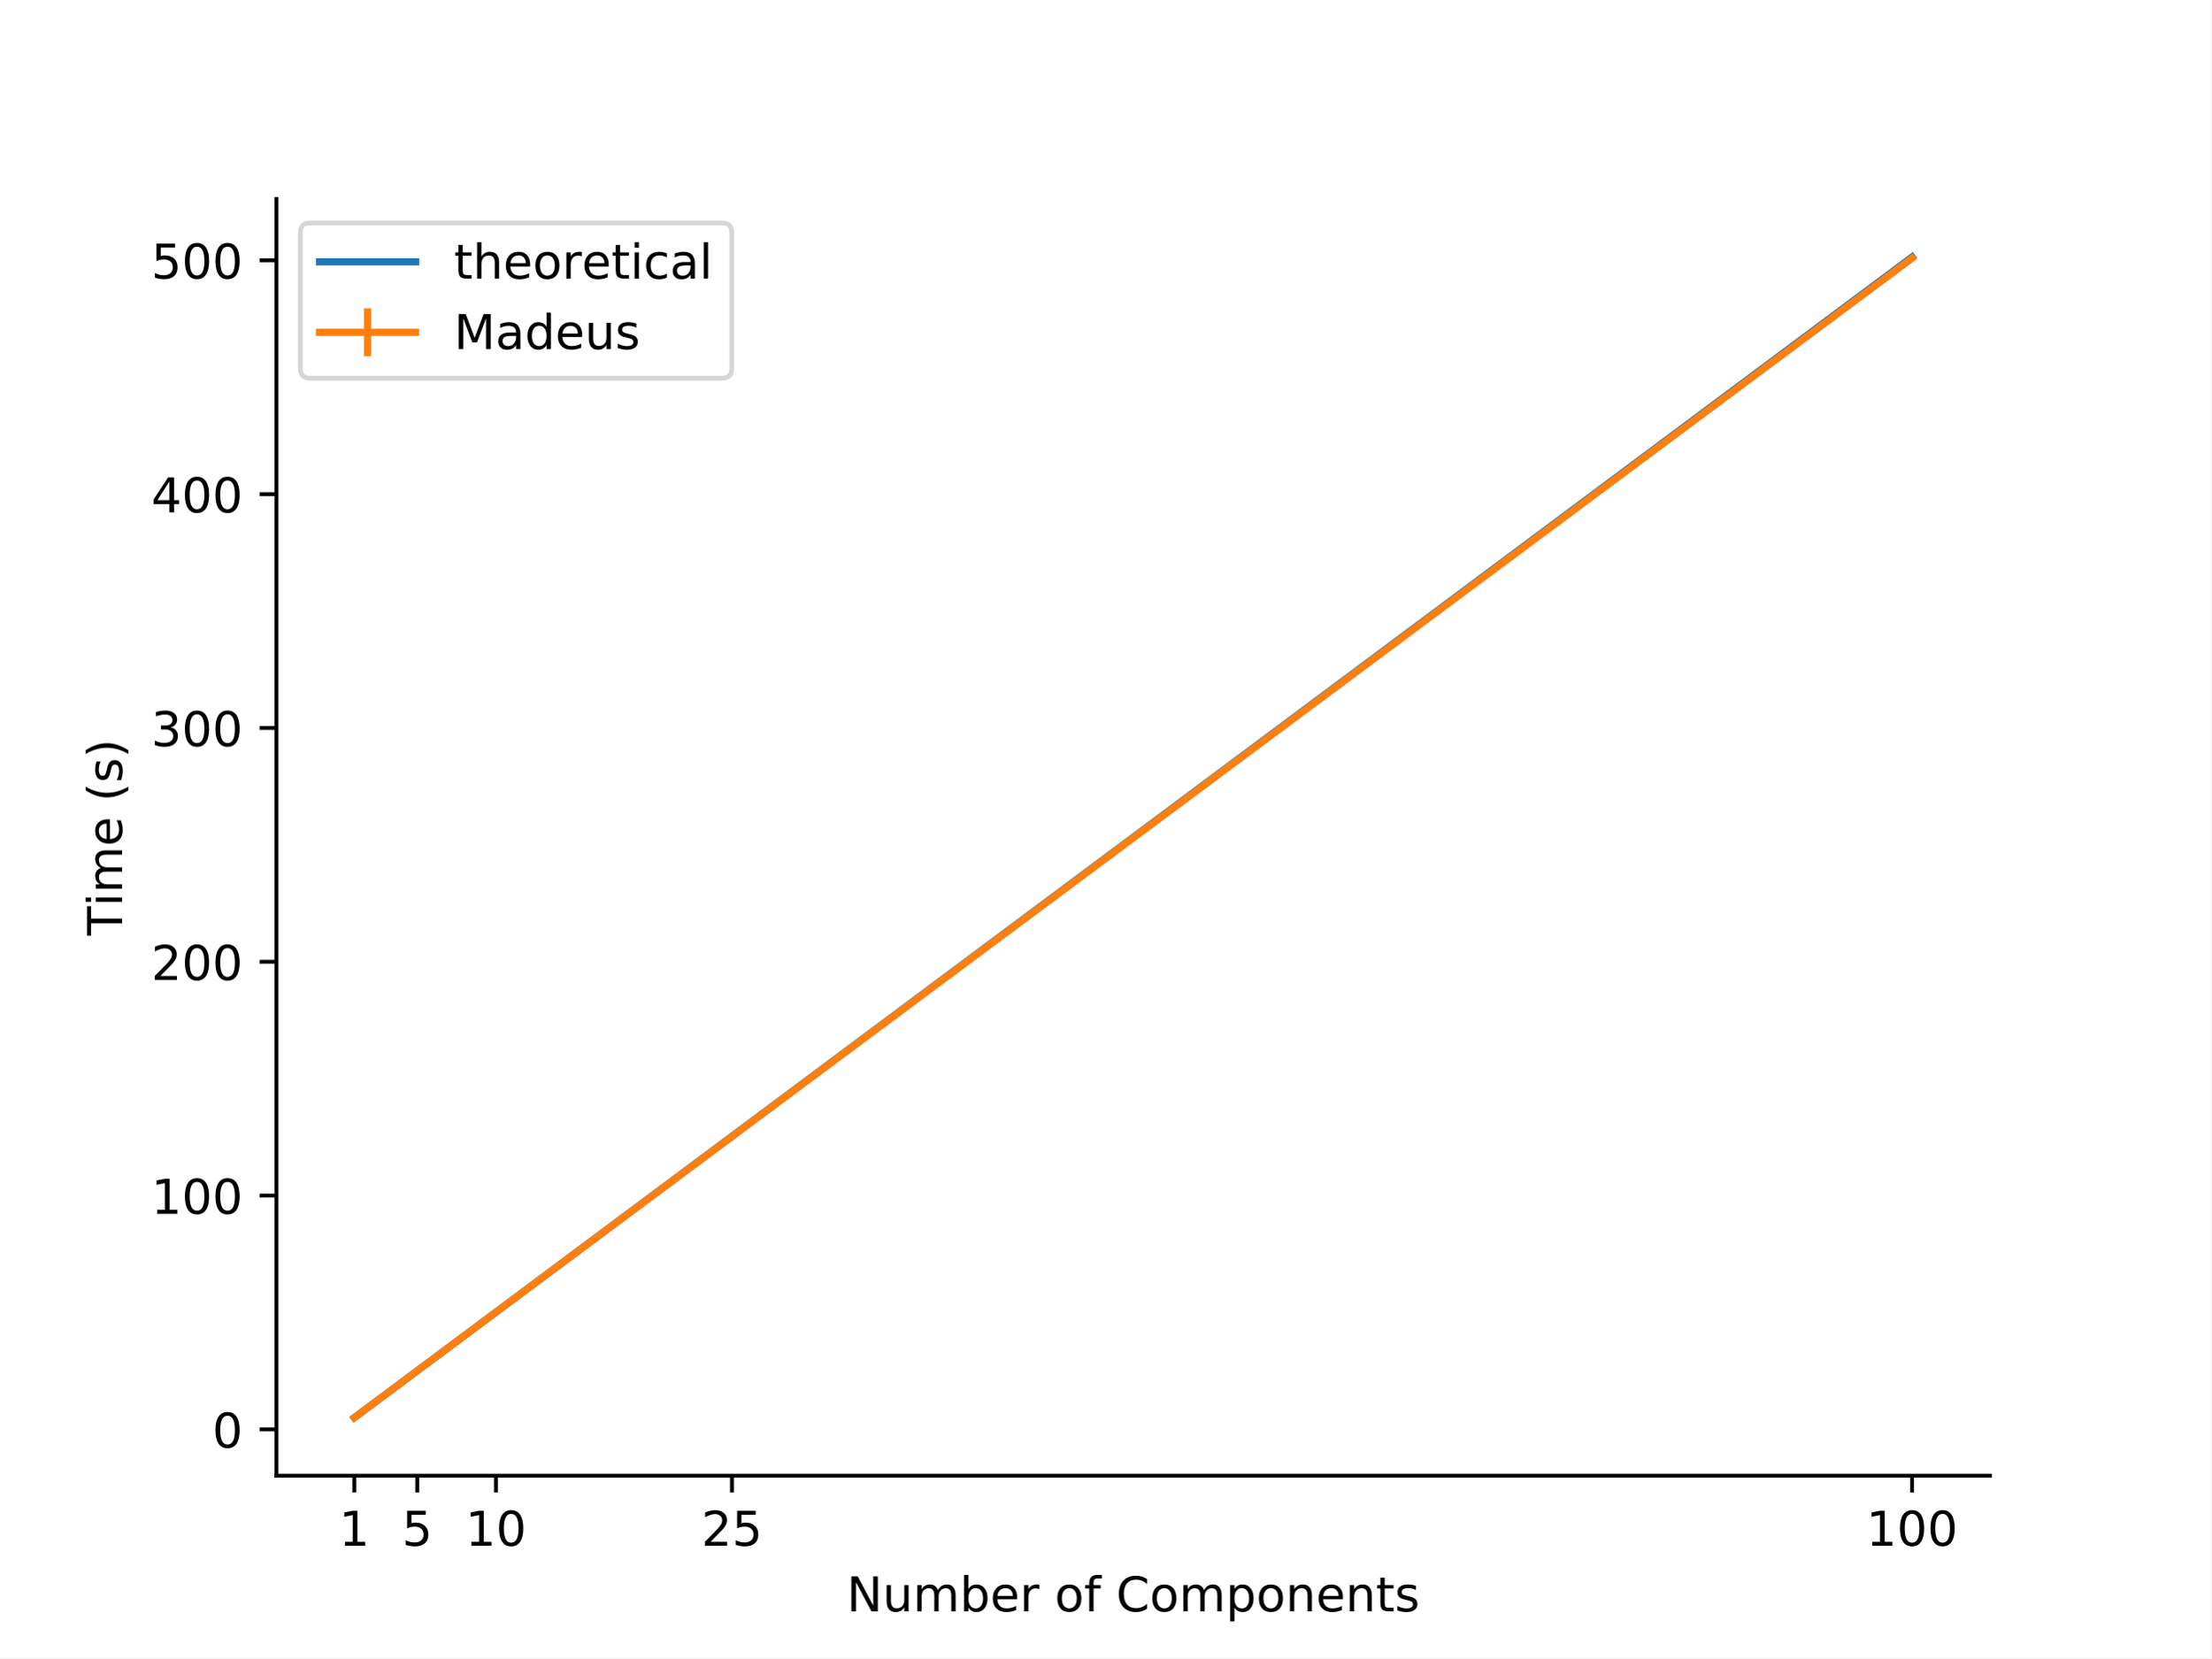
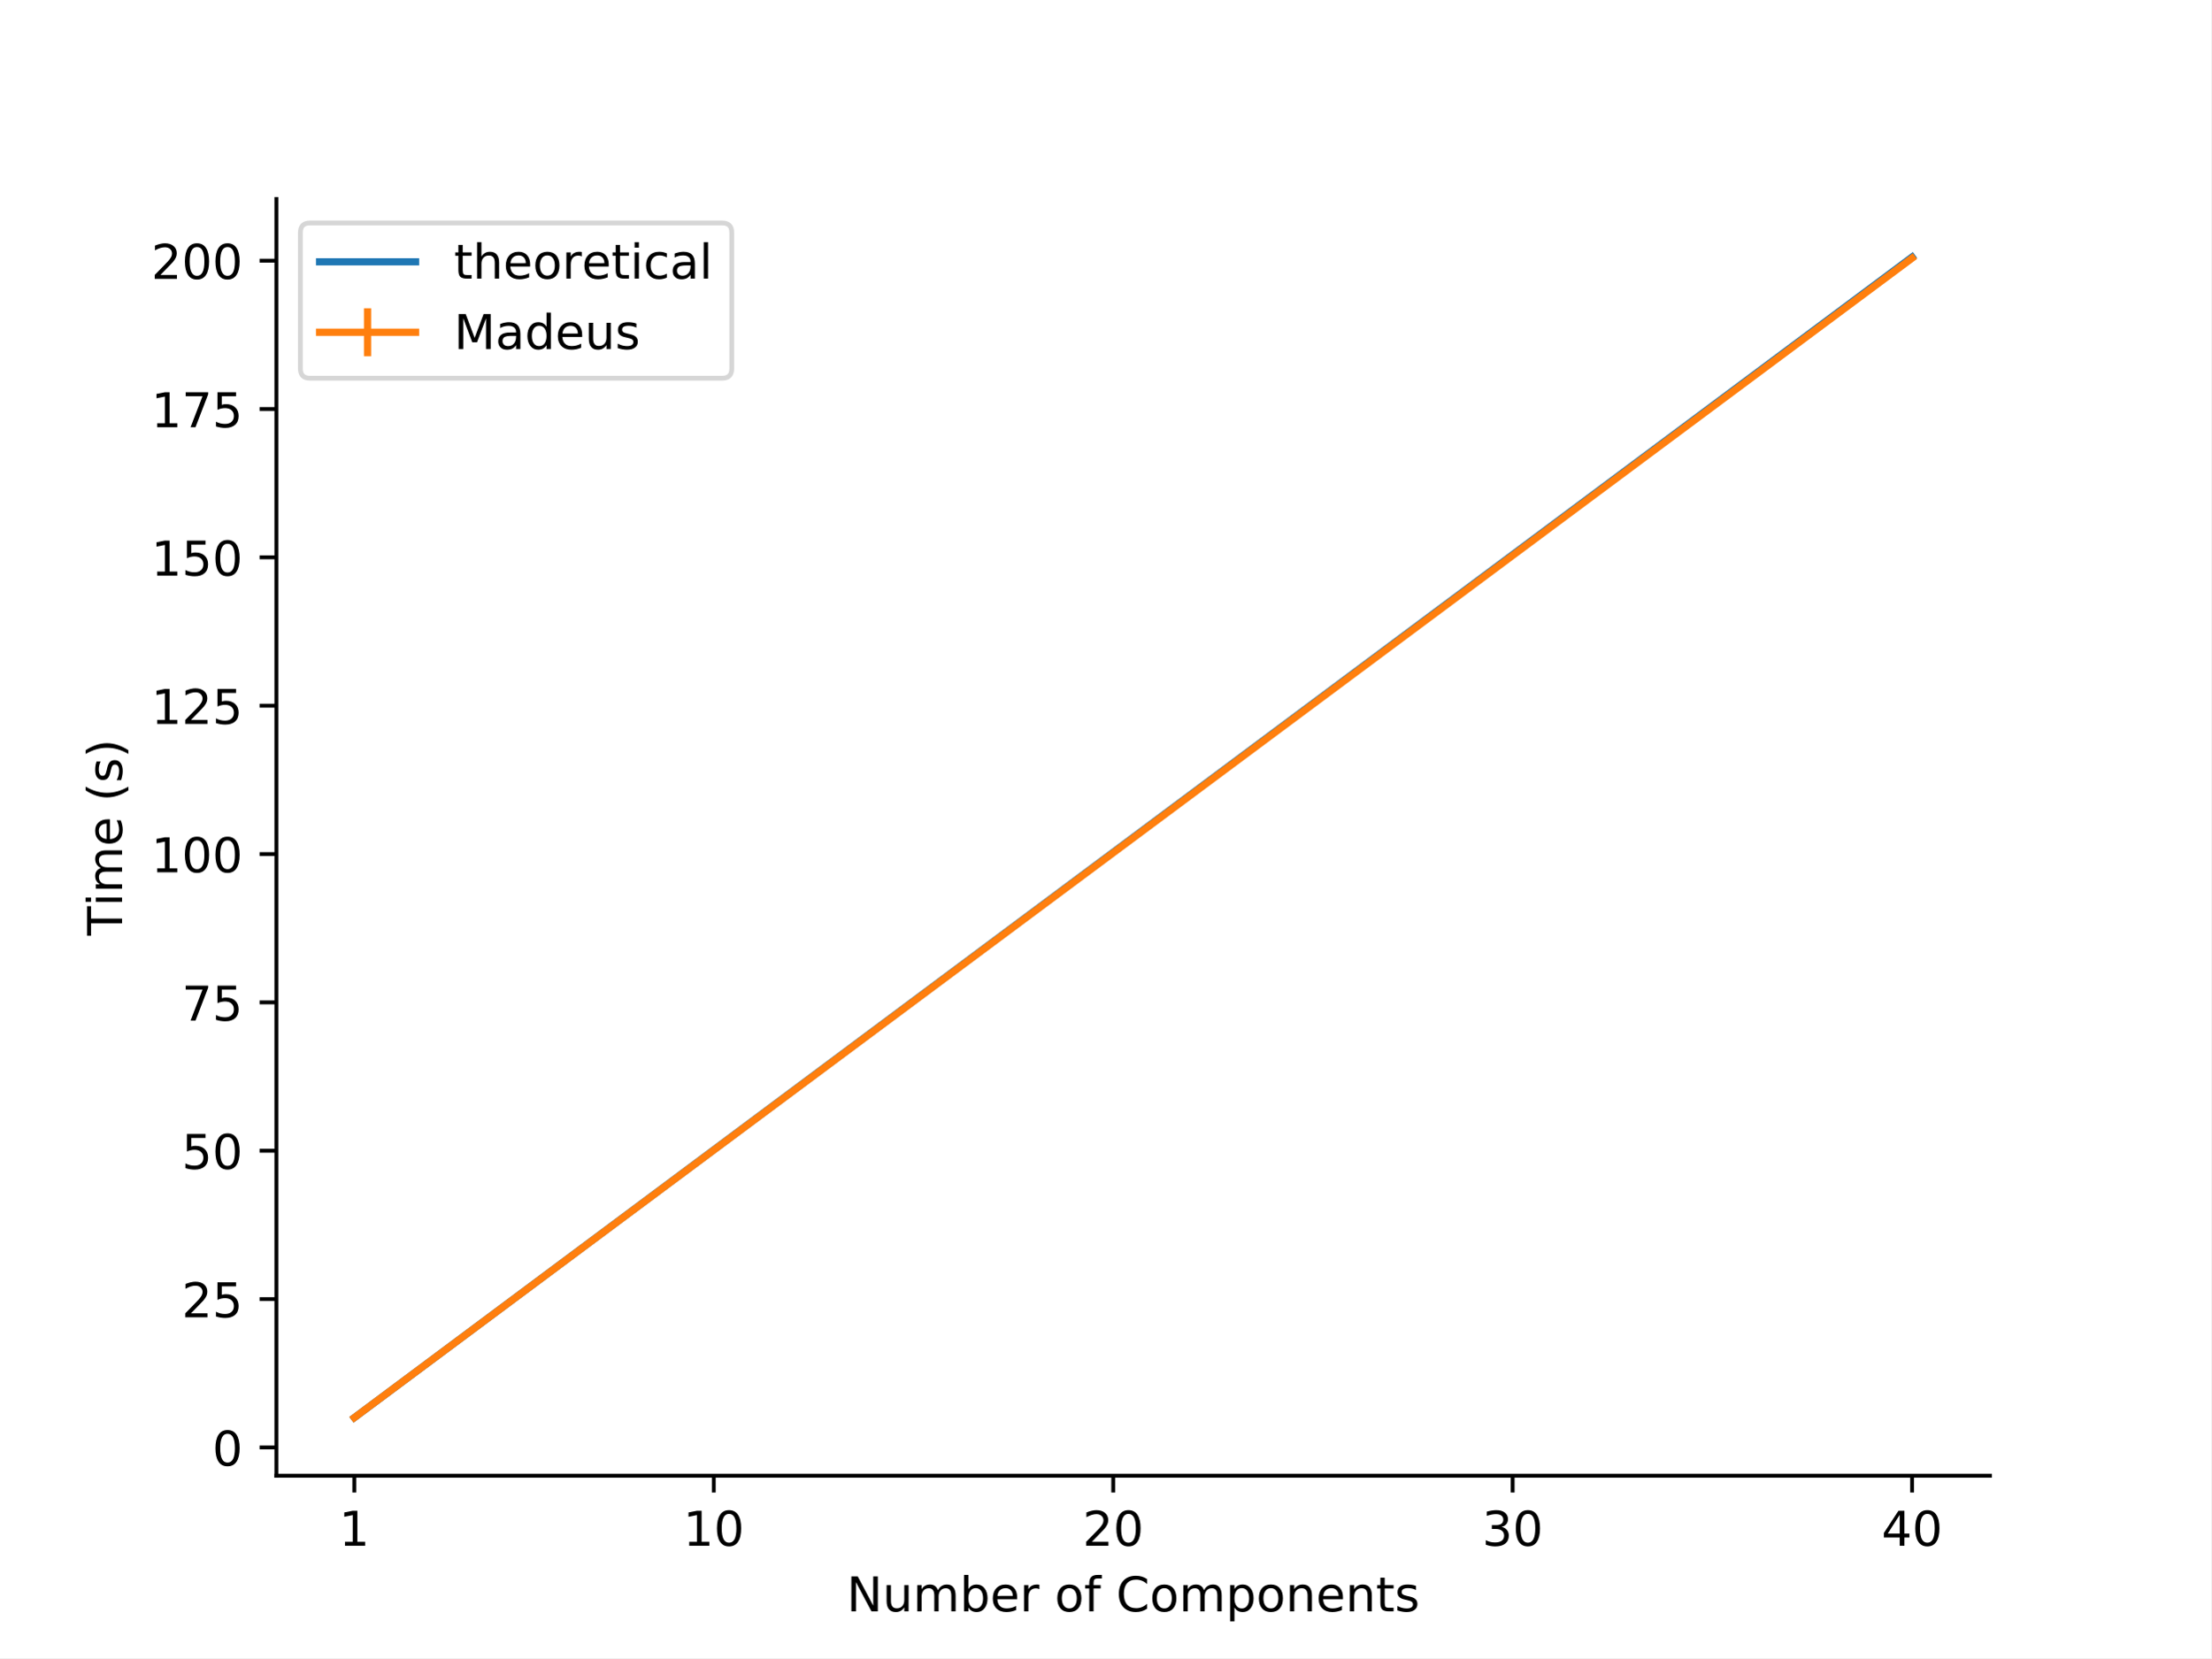
<svg xmlns="http://www.w3.org/2000/svg" xmlns:xlink="http://www.w3.org/1999/xlink" height="345.6pt" version="1.1" viewBox="0 0 460.8 345.6" width="460.8pt">
  <defs>
    <style type="text/css">
*{stroke-linecap:butt;stroke-linejoin:round;}
  </style>
  </defs>
  <g id="figure_1">
    <g id="patch_1">
      <path d="M 0 345.6  L 460.8 345.6  L 460.8 0  L 0 0  z " style="fill:#ffffff;" />
    </g>
    <g id="axes_1">
      <g id="patch_2">
        <path d="M 57.6 307.584  L 414.72 307.584  L 414.72 41.472  L 57.6 41.472  z " style="fill:#ffffff;" />
      </g>
      <g id="matplotlib.axis_1">
        <g id="xtick_1">
          <g id="line2d_1">
            <defs>
-               <path d="M 0 0  L 0 3.5  " id="m20b4cf8ace" style="stroke:#000000;stroke-width:0.8;" />
-             </defs>
-             <g>
-               <use style="stroke:#000000;stroke-width:0.8;" x="73.833" xlink:href="#m20b4cf8ace" y="307.584" />
+               <path d="M 0 0  L 0 3.5  " id="me720147a81" style="stroke:#000000;stroke-width:0.8;" />
+             </defs>
+             <g>
+               <use style="stroke:#000000;stroke-width:0.8;" x="73.833" xlink:href="#me720147a81" y="307.584" />
            </g>
          </g>
          <g id="text_1">
            <defs>
              <path d="M 12.406 8.297  L 28.516 8.297  L 28.516 63.922  L 10.984 60.406  L 10.984 69.391  L 28.422 72.906  L 38.281 72.906  L 38.281 8.297  L 54.391 8.297  L 54.391 0  L 12.406 0  z " id="DejaVuSans-49" />
            </defs>
            <g transform="translate(70.65148 322.1824)scale(0.1 -0.1)">
              <use xlink:href="#DejaVuSans-49" />
            </g>
          </g>
        </g>
        <g id="xtick_2">
          <g id="line2d_2">
            <g>
-               <use style="stroke:#000000;stroke-width:0.8;" x="86.95" xlink:href="#m20b4cf8ace" y="307.584" />
+               <use style="stroke:#000000;stroke-width:0.8;" x="148.753" xlink:href="#me720147a81" y="307.584" />
            </g>
          </g>
          <g id="text_2">
            <defs>
-               <path d="M 10.797 72.906  L 49.516 72.906  L 49.516 64.594  L 19.828 64.594  L 19.828 46.734  Q 21.969 47.469 24.109 47.828  Q 26.266 48.188 28.422 48.188  Q 40.625 48.188 47.75 41.5  Q 54.891 34.812 54.891 23.391  Q 54.891 11.625 47.562 5.094  Q 40.234 -1.422 26.906 -1.422  Q 22.312 -1.422 17.547 -0.641  Q 12.797 0.141 7.719 1.703  L 7.719 11.625  Q 12.109 9.234 16.797 8.062  Q 21.484 6.891 26.703 6.891  Q 35.156 6.891 40.078 11.328  Q 45.016 15.766 45.016 23.391  Q 45.016 31 40.078 35.438  Q 35.156 39.891 26.703 39.891  Q 22.75 39.891 18.812 39.016  Q 14.891 38.141 10.797 36.281  z " id="DejaVuSans-53" />
-             </defs>
-             <g transform="translate(83.76883 322.1824)scale(0.1 -0.1)">
-               <use xlink:href="#DejaVuSans-53" />
+               <path d="M 31.781 66.406  Q 24.172 66.406 20.328 58.906  Q 16.5 51.422 16.5 36.375  Q 16.5 21.391 20.328 13.891  Q 24.172 6.391 31.781 6.391  Q 39.453 6.391 43.281 13.891  Q 47.125 21.391 47.125 36.375  Q 47.125 51.422 43.281 58.906  Q 39.453 66.406 31.781 66.406  z M 31.781 74.219  Q 44.047 74.219 50.516 64.516  Q 56.984 54.828 56.984 36.375  Q 56.984 17.969 50.516 8.266  Q 44.047 -1.422 31.781 -1.422  Q 19.531 -1.422 13.062 8.266  Q 6.594 17.969 6.594 36.375  Q 6.594 54.828 13.062 64.516  Q 19.531 74.219 31.781 74.219  z " id="DejaVuSans-48" />
+             </defs>
+             <g transform="translate(142.3905 322.1824)scale(0.1 -0.1)">
+               <use xlink:href="#DejaVuSans-49" />
+               <use x="63.623" xlink:href="#DejaVuSans-48" />
            </g>
          </g>
        </g>
        <g id="xtick_3">
          <g id="line2d_3">
            <g>
-               <use style="stroke:#000000;stroke-width:0.8;" x="103.347" xlink:href="#m20b4cf8ace" y="307.584" />
+               <use style="stroke:#000000;stroke-width:0.8;" x="231.998" xlink:href="#me720147a81" y="307.584" />
            </g>
          </g>
          <g id="text_3">
            <defs>
-               <path d="M 31.781 66.406  Q 24.172 66.406 20.328 58.906  Q 16.5 51.422 16.5 36.375  Q 16.5 21.391 20.328 13.891  Q 24.172 6.391 31.781 6.391  Q 39.453 6.391 43.281 13.891  Q 47.125 21.391 47.125 36.375  Q 47.125 51.422 43.281 58.906  Q 39.453 66.406 31.781 66.406  z M 31.781 74.219  Q 44.047 74.219 50.516 64.516  Q 56.984 54.828 56.984 36.375  Q 56.984 17.969 50.516 8.266  Q 44.047 -1.422 31.781 -1.422  Q 19.531 -1.422 13.062 8.266  Q 6.594 17.969 6.594 36.375  Q 6.594 54.828 13.062 64.516  Q 19.531 74.219 31.781 74.219  z " id="DejaVuSans-48" />
-             </defs>
-             <g transform="translate(96.98428 322.1824)scale(0.1 -0.1)">
-               <use xlink:href="#DejaVuSans-49" />
+               <path d="M 19.188 8.297  L 53.609 8.297  L 53.609 0  L 7.328 0  L 7.328 8.297  Q 12.938 14.109 22.625 23.891  Q 32.328 33.688 34.812 36.531  Q 39.547 41.844 41.422 45.531  Q 43.312 49.219 43.312 52.781  Q 43.312 58.594 39.234 62.25  Q 35.156 65.922 28.609 65.922  Q 23.969 65.922 18.812 64.312  Q 13.672 62.703 7.812 59.422  L 7.812 69.391  Q 13.766 71.781 18.938 73  Q 24.125 74.219 28.422 74.219  Q 39.75 74.219 46.484 68.547  Q 53.219 62.891 53.219 53.422  Q 53.219 48.922 51.531 44.891  Q 49.859 40.875 45.406 35.406  Q 44.188 33.984 37.641 27.219  Q 31.109 20.453 19.188 8.297  z " id="DejaVuSans-50" />
+             </defs>
+             <g transform="translate(225.6353 322.1824)scale(0.1 -0.1)">
+               <use xlink:href="#DejaVuSans-50" />
              <use x="63.623" xlink:href="#DejaVuSans-48" />
            </g>
          </g>
        </g>
        <g id="xtick_4">
          <g id="line2d_4">
            <g>
-               <use style="stroke:#000000;stroke-width:0.8;" x="152.537" xlink:href="#m20b4cf8ace" y="307.584" />
+               <use style="stroke:#000000;stroke-width:0.8;" x="315.243" xlink:href="#me720147a81" y="307.584" />
            </g>
          </g>
          <g id="text_4">
            <defs>
-               <path d="M 19.188 8.297  L 53.609 8.297  L 53.609 0  L 7.328 0  L 7.328 8.297  Q 12.938 14.109 22.625 23.891  Q 32.328 33.688 34.812 36.531  Q 39.547 41.844 41.422 45.531  Q 43.312 49.219 43.312 52.781  Q 43.312 58.594 39.234 62.25  Q 35.156 65.922 28.609 65.922  Q 23.969 65.922 18.812 64.312  Q 13.672 62.703 7.812 59.422  L 7.812 69.391  Q 13.766 71.781 18.938 73  Q 24.125 74.219 28.422 74.219  Q 39.75 74.219 46.484 68.547  Q 53.219 62.891 53.219 53.422  Q 53.219 48.922 51.531 44.891  Q 49.859 40.875 45.406 35.406  Q 44.188 33.984 37.641 27.219  Q 31.109 20.453 19.188 8.297  z " id="DejaVuSans-50" />
-             </defs>
-             <g transform="translate(146.1744 322.1824)scale(0.1 -0.1)">
-               <use xlink:href="#DejaVuSans-50" />
-               <use x="63.623" xlink:href="#DejaVuSans-53" />
+               <path d="M 40.578 39.312  Q 47.656 37.797 51.625 33  Q 55.609 28.219 55.609 21.188  Q 55.609 10.406 48.188 4.484  Q 40.766 -1.422 27.094 -1.422  Q 22.516 -1.422 17.656 -0.516  Q 12.797 0.391 7.625 2.203  L 7.625 11.719  Q 11.719 9.328 16.594 8.109  Q 21.484 6.891 26.812 6.891  Q 36.078 6.891 40.938 10.547  Q 45.797 14.203 45.797 21.188  Q 45.797 27.641 41.281 31.266  Q 36.766 34.906 28.719 34.906  L 20.219 34.906  L 20.219 43.016  L 29.109 43.016  Q 36.375 43.016 40.234 45.922  Q 44.094 48.828 44.094 54.297  Q 44.094 59.906 40.109 62.906  Q 36.141 65.922 28.719 65.922  Q 24.656 65.922 20.016 65.031  Q 15.375 64.156 9.812 62.312  L 9.812 71.094  Q 15.438 72.656 20.344 73.438  Q 25.25 74.219 29.594 74.219  Q 40.828 74.219 47.359 69.109  Q 53.906 64.016 53.906 55.328  Q 53.906 49.266 50.438 45.094  Q 46.969 40.922 40.578 39.312  z " id="DejaVuSans-51" />
+             </defs>
+             <g transform="translate(308.88 322.1824)scale(0.1 -0.1)">
+               <use xlink:href="#DejaVuSans-51" />
+               <use x="63.623" xlink:href="#DejaVuSans-48" />
            </g>
          </g>
        </g>
        <g id="xtick_5">
          <g id="line2d_5">
            <g>
-               <use style="stroke:#000000;stroke-width:0.8;" x="398.487" xlink:href="#m20b4cf8ace" y="307.584" />
+               <use style="stroke:#000000;stroke-width:0.8;" x="398.487" xlink:href="#me720147a81" y="307.584" />
            </g>
          </g>
          <g id="text_5">
-             <g transform="translate(388.9435 322.1824)scale(0.1 -0.1)">
-               <use xlink:href="#DejaVuSans-49" />
-               <use x="63.623" xlink:href="#DejaVuSans-48" />
-               <use x="127.246" xlink:href="#DejaVuSans-48" />
+             <defs>
+               <path d="M 37.797 64.312  L 12.891 25.391  L 37.797 25.391  z M 35.203 72.906  L 47.609 72.906  L 47.609 25.391  L 58.016 25.391  L 58.016 17.188  L 47.609 17.188  L 47.609 0  L 37.797 0  L 37.797 17.188  L 4.891 17.188  L 4.891 26.703  z " id="DejaVuSans-52" />
+             </defs>
+             <g transform="translate(392.1248 322.1824)scale(0.1 -0.1)">
+               <use xlink:href="#DejaVuSans-52" />
+               <use x="63.623" xlink:href="#DejaVuSans-48" />
            </g>
          </g>
        </g>
        <g id="text_6">
          <defs>
            <path d="M 9.812 72.906  L 23.094 72.906  L 55.422 11.922  L 55.422 72.906  L 64.984 72.906  L 64.984 0  L 51.703 0  L 19.391 60.984  L 19.391 0  L 9.812 0  z " id="DejaVuSans-78" />
            <path d="M 8.5 21.578  L 8.5 54.688  L 17.484 54.688  L 17.484 21.922  Q 17.484 14.156 20.5 10.266  Q 23.531 6.391 29.594 6.391  Q 36.859 6.391 41.078 11.031  Q 45.312 15.672 45.312 23.688  L 45.312 54.688  L 54.297 54.688  L 54.297 0  L 45.312 0  L 45.312 8.406  Q 42.047 3.422 37.719 1  Q 33.406 -1.422 27.688 -1.422  Q 18.266 -1.422 13.375 4.438  Q 8.5 10.297 8.5 21.578  z M 31.109 56  z " id="DejaVuSans-117" />
            <path d="M 52 44.188  Q 55.375 50.25 60.062 53.125  Q 64.75 56 71.094 56  Q 79.641 56 84.281 50.016  Q 88.922 44.047 88.922 33.016  L 88.922 0  L 79.891 0  L 79.891 32.719  Q 79.891 40.578 77.094 44.375  Q 74.312 48.188 68.609 48.188  Q 61.625 48.188 57.562 43.547  Q 53.516 38.922 53.516 30.906  L 53.516 0  L 44.484 0  L 44.484 32.719  Q 44.484 40.625 41.703 44.406  Q 38.922 48.188 33.109 48.188  Q 26.219 48.188 22.156 43.531  Q 18.109 38.875 18.109 30.906  L 18.109 0  L 9.078 0  L 9.078 54.688  L 18.109 54.688  L 18.109 46.188  Q 21.188 51.219 25.484 53.609  Q 29.781 56 35.688 56  Q 41.656 56 45.828 52.969  Q 50 49.953 52 44.188  z " id="DejaVuSans-109" />
            <path d="M 48.688 27.297  Q 48.688 37.203 44.609 42.844  Q 40.531 48.484 33.406 48.484  Q 26.266 48.484 22.188 42.844  Q 18.109 37.203 18.109 27.297  Q 18.109 17.391 22.188 11.75  Q 26.266 6.109 33.406 6.109  Q 40.531 6.109 44.609 11.75  Q 48.688 17.391 48.688 27.297  z M 18.109 46.391  Q 20.953 51.266 25.266 53.625  Q 29.594 56 35.594 56  Q 45.562 56 51.781 48.094  Q 58.016 40.188 58.016 27.297  Q 58.016 14.406 51.781 6.484  Q 45.562 -1.422 35.594 -1.422  Q 29.594 -1.422 25.266 0.953  Q 20.953 3.328 18.109 8.203  L 18.109 0  L 9.078 0  L 9.078 75.984  L 18.109 75.984  z " id="DejaVuSans-98" />
            <path d="M 56.203 29.594  L 56.203 25.203  L 14.891 25.203  Q 15.484 15.922 20.484 11.062  Q 25.484 6.203 34.422 6.203  Q 39.594 6.203 44.453 7.469  Q 49.312 8.734 54.109 11.281  L 54.109 2.781  Q 49.266 0.734 44.188 -0.344  Q 39.109 -1.422 33.891 -1.422  Q 20.797 -1.422 13.156 6.188  Q 5.516 13.812 5.516 26.812  Q 5.516 40.234 12.766 48.109  Q 20.016 56 32.328 56  Q 43.359 56 49.781 48.891  Q 56.203 41.797 56.203 29.594  z M 47.219 32.234  Q 47.125 39.594 43.094 43.984  Q 39.062 48.391 32.422 48.391  Q 24.906 48.391 20.391 44.141  Q 15.875 39.891 15.188 32.172  z " id="DejaVuSans-101" />
            <path d="M 41.109 46.297  Q 39.594 47.172 37.812 47.578  Q 36.031 48 33.891 48  Q 26.266 48 22.188 43.047  Q 18.109 38.094 18.109 28.812  L 18.109 0  L 9.078 0  L 9.078 54.688  L 18.109 54.688  L 18.109 46.188  Q 20.953 51.172 25.484 53.578  Q 30.031 56 36.531 56  Q 37.453 56 38.578 55.875  Q 39.703 55.766 41.062 55.516  z " id="DejaVuSans-114" />
            <path id="DejaVuSans-32" />
            <path d="M 30.609 48.391  Q 23.391 48.391 19.188 42.75  Q 14.984 37.109 14.984 27.297  Q 14.984 17.484 19.156 11.844  Q 23.344 6.203 30.609 6.203  Q 37.797 6.203 41.984 11.859  Q 46.188 17.531 46.188 27.297  Q 46.188 37.016 41.984 42.703  Q 37.797 48.391 30.609 48.391  z M 30.609 56  Q 42.328 56 49.016 48.375  Q 55.719 40.766 55.719 27.297  Q 55.719 13.875 49.016 6.219  Q 42.328 -1.422 30.609 -1.422  Q 18.844 -1.422 12.172 6.219  Q 5.516 13.875 5.516 27.297  Q 5.516 40.766 12.172 48.375  Q 18.844 56 30.609 56  z " id="DejaVuSans-111" />
            <path d="M 37.109 75.984  L 37.109 68.5  L 28.516 68.5  Q 23.688 68.5 21.797 66.547  Q 19.922 64.594 19.922 59.516  L 19.922 54.688  L 34.719 54.688  L 34.719 47.703  L 19.922 47.703  L 19.922 0  L 10.891 0  L 10.891 47.703  L 2.297 47.703  L 2.297 54.688  L 10.891 54.688  L 10.891 58.5  Q 10.891 67.625 15.141 71.797  Q 19.391 75.984 28.609 75.984  z " id="DejaVuSans-102" />
            <path d="M 64.406 67.281  L 64.406 56.891  Q 59.422 61.531 53.781 63.812  Q 48.141 66.109 41.797 66.109  Q 29.297 66.109 22.656 58.469  Q 16.016 50.828 16.016 36.375  Q 16.016 21.969 22.656 14.328  Q 29.297 6.688 41.797 6.688  Q 48.141 6.688 53.781 8.984  Q 59.422 11.281 64.406 15.922  L 64.406 5.609  Q 59.234 2.094 53.438 0.328  Q 47.656 -1.422 41.219 -1.422  Q 24.656 -1.422 15.125 8.703  Q 5.609 18.844 5.609 36.375  Q 5.609 53.953 15.125 64.078  Q 24.656 74.219 41.219 74.219  Q 47.75 74.219 53.531 72.484  Q 59.328 70.75 64.406 67.281  z " id="DejaVuSans-67" />
            <path d="M 18.109 8.203  L 18.109 -20.797  L 9.078 -20.797  L 9.078 54.688  L 18.109 54.688  L 18.109 46.391  Q 20.953 51.266 25.266 53.625  Q 29.594 56 35.594 56  Q 45.562 56 51.781 48.094  Q 58.016 40.188 58.016 27.297  Q 58.016 14.406 51.781 6.484  Q 45.562 -1.422 35.594 -1.422  Q 29.594 -1.422 25.266 0.953  Q 20.953 3.328 18.109 8.203  z M 48.688 27.297  Q 48.688 37.203 44.609 42.844  Q 40.531 48.484 33.406 48.484  Q 26.266 48.484 22.188 42.844  Q 18.109 37.203 18.109 27.297  Q 18.109 17.391 22.188 11.75  Q 26.266 6.109 33.406 6.109  Q 40.531 6.109 44.609 11.75  Q 48.688 17.391 48.688 27.297  z " id="DejaVuSans-112" />
            <path d="M 54.891 33.016  L 54.891 0  L 45.906 0  L 45.906 32.719  Q 45.906 40.484 42.875 44.328  Q 39.844 48.188 33.797 48.188  Q 26.516 48.188 22.312 43.547  Q 18.109 38.922 18.109 30.906  L 18.109 0  L 9.078 0  L 9.078 54.688  L 18.109 54.688  L 18.109 46.188  Q 21.344 51.125 25.703 53.562  Q 30.078 56 35.797 56  Q 45.219 56 50.047 50.172  Q 54.891 44.344 54.891 33.016  z " id="DejaVuSans-110" />
            <path d="M 18.312 70.219  L 18.312 54.688  L 36.812 54.688  L 36.812 47.703  L 18.312 47.703  L 18.312 18.016  Q 18.312 11.328 20.141 9.422  Q 21.969 7.516 27.594 7.516  L 36.812 7.516  L 36.812 0  L 27.594 0  Q 17.188 0 13.234 3.875  Q 9.281 7.766 9.281 18.016  L 9.281 47.703  L 2.688 47.703  L 2.688 54.688  L 9.281 54.688  L 9.281 70.219  z " id="DejaVuSans-116" />
            <path d="M 44.281 53.078  L 44.281 44.578  Q 40.484 46.531 36.375 47.5  Q 32.281 48.484 27.875 48.484  Q 21.188 48.484 17.844 46.438  Q 14.5 44.391 14.5 40.281  Q 14.5 37.156 16.891 35.375  Q 19.281 33.594 26.516 31.984  L 29.594 31.297  Q 39.156 29.25 43.188 25.516  Q 47.219 21.781 47.219 15.094  Q 47.219 7.469 41.188 3.016  Q 35.156 -1.422 24.609 -1.422  Q 20.219 -1.422 15.453 -0.562  Q 10.688 0.297 5.422 2  L 5.422 11.281  Q 10.406 8.688 15.234 7.391  Q 20.062 6.109 24.812 6.109  Q 31.156 6.109 34.562 8.281  Q 37.984 10.453 37.984 14.406  Q 37.984 18.062 35.516 20.016  Q 33.062 21.969 24.703 23.781  L 21.578 24.516  Q 13.234 26.266 9.516 29.906  Q 5.812 33.547 5.812 39.891  Q 5.812 47.609 11.281 51.797  Q 16.75 56 26.812 56  Q 31.781 56 36.172 55.266  Q 40.578 54.547 44.281 53.078  z " id="DejaVuSans-115" />
          </defs>
          <g transform="translate(176.4428 335.8606)scale(0.1 -0.1)">
            <use xlink:href="#DejaVuSans-78" />
            <use x="74.805" xlink:href="#DejaVuSans-117" />
            <use x="138.184" xlink:href="#DejaVuSans-109" />
            <use x="235.596" xlink:href="#DejaVuSans-98" />
            <use x="299.072" xlink:href="#DejaVuSans-101" />
            <use x="360.596" xlink:href="#DejaVuSans-114" />
            <use x="401.709" xlink:href="#DejaVuSans-32" />
            <use x="433.496" xlink:href="#DejaVuSans-111" />
            <use x="494.678" xlink:href="#DejaVuSans-102" />
            <use x="529.883" xlink:href="#DejaVuSans-32" />
            <use x="561.67" xlink:href="#DejaVuSans-67" />
            <use x="631.494" xlink:href="#DejaVuSans-111" />
            <use x="692.676" xlink:href="#DejaVuSans-109" />
            <use x="790.088" xlink:href="#DejaVuSans-112" />
            <use x="853.564" xlink:href="#DejaVuSans-111" />
            <use x="914.746" xlink:href="#DejaVuSans-110" />
            <use x="978.125" xlink:href="#DejaVuSans-101" />
            <use x="1039.648" xlink:href="#DejaVuSans-110" />
            <use x="1103.027" xlink:href="#DejaVuSans-116" />
            <use x="1142.236" xlink:href="#DejaVuSans-115" />
          </g>
        </g>
      </g>
      <g id="matplotlib.axis_2">
        <g id="ytick_1">
          <g id="line2d_6">
            <defs>
-               <path d="M 0 0  L -3.5 0  " id="m6c3056c3e9" style="stroke:#000000;stroke-width:0.8;" />
-             </defs>
-             <g>
-               <use style="stroke:#000000;stroke-width:0.8;" x="57.6" xlink:href="#m6c3056c3e9" y="297.931" />
+               <path d="M 0 0  L -3.5 0  " id="m4f638cb244" style="stroke:#000000;stroke-width:0.8;" />
+             </defs>
+             <g>
+               <use style="stroke:#000000;stroke-width:0.8;" x="57.6" xlink:href="#m4f638cb244" y="301.69" />
            </g>
          </g>
          <g id="text_7">
-             <g transform="translate(44.2375 301.7302)scale(0.1 -0.1)">
+             <g transform="translate(44.2375 305.489)scale(0.1 -0.1)">
              <use xlink:href="#DejaVuSans-48" />
            </g>
          </g>
        </g>
        <g id="ytick_2">
          <g id="line2d_7">
            <g>
-               <use style="stroke:#000000;stroke-width:0.8;" x="57.6" xlink:href="#m6c3056c3e9" y="249.195" />
+               <use style="stroke:#000000;stroke-width:0.8;" x="57.6" xlink:href="#m4f638cb244" y="270.769" />
            </g>
          </g>
          <g id="text_8">
-             <g transform="translate(31.5125 252.9942)scale(0.1 -0.1)">
-               <use xlink:href="#DejaVuSans-49" />
-               <use x="63.623" xlink:href="#DejaVuSans-48" />
-               <use x="127.246" xlink:href="#DejaVuSans-48" />
+             <defs>
+               <path d="M 10.797 72.906  L 49.516 72.906  L 49.516 64.594  L 19.828 64.594  L 19.828 46.734  Q 21.969 47.469 24.109 47.828  Q 26.266 48.188 28.422 48.188  Q 40.625 48.188 47.75 41.5  Q 54.891 34.812 54.891 23.391  Q 54.891 11.625 47.562 5.094  Q 40.234 -1.422 26.906 -1.422  Q 22.312 -1.422 17.547 -0.641  Q 12.797 0.141 7.719 1.703  L 7.719 11.625  Q 12.109 9.234 16.797 8.062  Q 21.484 6.891 26.703 6.891  Q 35.156 6.891 40.078 11.328  Q 45.016 15.766 45.016 23.391  Q 45.016 31 40.078 35.438  Q 35.156 39.891 26.703 39.891  Q 22.75 39.891 18.812 39.016  Q 14.891 38.141 10.797 36.281  z " id="DejaVuSans-53" />
+             </defs>
+             <g transform="translate(37.875 274.5687)scale(0.1 -0.1)">
+               <use xlink:href="#DejaVuSans-50" />
+               <use x="63.623" xlink:href="#DejaVuSans-53" />
            </g>
          </g>
        </g>
        <g id="ytick_3">
          <g id="line2d_8">
            <g>
-               <use style="stroke:#000000;stroke-width:0.8;" x="57.6" xlink:href="#m6c3056c3e9" y="200.459" />
+               <use style="stroke:#000000;stroke-width:0.8;" x="57.6" xlink:href="#m4f638cb244" y="239.849" />
            </g>
          </g>
          <g id="text_9">
-             <g transform="translate(31.5125 204.2581)scale(0.1 -0.1)">
-               <use xlink:href="#DejaVuSans-50" />
-               <use x="63.623" xlink:href="#DejaVuSans-48" />
-               <use x="127.246" xlink:href="#DejaVuSans-48" />
+             <g transform="translate(37.875 243.6484)scale(0.1 -0.1)">
+               <use xlink:href="#DejaVuSans-53" />
+               <use x="63.623" xlink:href="#DejaVuSans-48" />
            </g>
          </g>
        </g>
        <g id="ytick_4">
          <g id="line2d_9">
            <g>
-               <use style="stroke:#000000;stroke-width:0.8;" x="57.6" xlink:href="#m6c3056c3e9" y="151.723" />
+               <use style="stroke:#000000;stroke-width:0.8;" x="57.6" xlink:href="#m4f638cb244" y="208.929" />
            </g>
          </g>
          <g id="text_10">
            <defs>
-               <path d="M 40.578 39.312  Q 47.656 37.797 51.625 33  Q 55.609 28.219 55.609 21.188  Q 55.609 10.406 48.188 4.484  Q 40.766 -1.422 27.094 -1.422  Q 22.516 -1.422 17.656 -0.516  Q 12.797 0.391 7.625 2.203  L 7.625 11.719  Q 11.719 9.328 16.594 8.109  Q 21.484 6.891 26.812 6.891  Q 36.078 6.891 40.938 10.547  Q 45.797 14.203 45.797 21.188  Q 45.797 27.641 41.281 31.266  Q 36.766 34.906 28.719 34.906  L 20.219 34.906  L 20.219 43.016  L 29.109 43.016  Q 36.375 43.016 40.234 45.922  Q 44.094 48.828 44.094 54.297  Q 44.094 59.906 40.109 62.906  Q 36.141 65.922 28.719 65.922  Q 24.656 65.922 20.016 65.031  Q 15.375 64.156 9.812 62.312  L 9.812 71.094  Q 15.438 72.656 20.344 73.438  Q 25.25 74.219 29.594 74.219  Q 40.828 74.219 47.359 69.109  Q 53.906 64.016 53.906 55.328  Q 53.906 49.266 50.438 45.094  Q 46.969 40.922 40.578 39.312  z " id="DejaVuSans-51" />
-             </defs>
-             <g transform="translate(31.5125 155.522)scale(0.1 -0.1)">
-               <use xlink:href="#DejaVuSans-51" />
-               <use x="63.623" xlink:href="#DejaVuSans-48" />
-               <use x="127.246" xlink:href="#DejaVuSans-48" />
+               <path d="M 8.203 72.906  L 55.078 72.906  L 55.078 68.703  L 28.609 0  L 18.312 0  L 43.219 64.594  L 8.203 64.594  z " id="DejaVuSans-55" />
+             </defs>
+             <g transform="translate(37.875 212.7281)scale(0.1 -0.1)">
+               <use xlink:href="#DejaVuSans-55" />
+               <use x="63.623" xlink:href="#DejaVuSans-53" />
            </g>
          </g>
        </g>
        <g id="ytick_5">
          <g id="line2d_10">
            <g>
-               <use style="stroke:#000000;stroke-width:0.8;" x="57.6" xlink:href="#m6c3056c3e9" y="102.987" />
+               <use style="stroke:#000000;stroke-width:0.8;" x="57.6" xlink:href="#m4f638cb244" y="178.009" />
            </g>
          </g>
          <g id="text_11">
-             <defs>
-               <path d="M 37.797 64.312  L 12.891 25.391  L 37.797 25.391  z M 35.203 72.906  L 47.609 72.906  L 47.609 25.391  L 58.016 25.391  L 58.016 17.188  L 47.609 17.188  L 47.609 0  L 37.797 0  L 37.797 17.188  L 4.891 17.188  L 4.891 26.703  z " id="DejaVuSans-52" />
-             </defs>
-             <g transform="translate(31.5125 106.7859)scale(0.1 -0.1)">
-               <use xlink:href="#DejaVuSans-52" />
+             <g transform="translate(31.5125 181.8078)scale(0.1 -0.1)">
+               <use xlink:href="#DejaVuSans-49" />
              <use x="63.623" xlink:href="#DejaVuSans-48" />
              <use x="127.246" xlink:href="#DejaVuSans-48" />
            </g>
          </g>
        </g>
        <g id="ytick_6">
          <g id="line2d_11">
            <g>
-               <use style="stroke:#000000;stroke-width:0.8;" x="57.6" xlink:href="#m6c3056c3e9" y="54.251" />
+               <use style="stroke:#000000;stroke-width:0.8;" x="57.6" xlink:href="#m4f638cb244" y="147.088" />
            </g>
          </g>
          <g id="text_12">
-             <g transform="translate(31.5125 58.04984)scale(0.1 -0.1)">
-               <use xlink:href="#DejaVuSans-53" />
-               <use x="63.623" xlink:href="#DejaVuSans-48" />
+             <g transform="translate(31.5125 150.8875)scale(0.1 -0.1)">
+               <use xlink:href="#DejaVuSans-49" />
+               <use x="63.623" xlink:href="#DejaVuSans-50" />
+               <use x="127.246" xlink:href="#DejaVuSans-53" />
+             </g>
+           </g>
+         </g>
+         <g id="ytick_7">
+           <g id="line2d_12">
+             <g>
+               <use style="stroke:#000000;stroke-width:0.8;" x="57.6" xlink:href="#m4f638cb244" y="116.168" />
+             </g>
+           </g>
+           <g id="text_13">
+             <g transform="translate(31.5125 119.9672)scale(0.1 -0.1)">
+               <use xlink:href="#DejaVuSans-49" />
+               <use x="63.623" xlink:href="#DejaVuSans-53" />
              <use x="127.246" xlink:href="#DejaVuSans-48" />
            </g>
          </g>
        </g>
-         <g id="text_13">
+         <g id="ytick_8">
+           <g id="line2d_13">
+             <g>
+               <use style="stroke:#000000;stroke-width:0.8;" x="57.6" xlink:href="#m4f638cb244" y="85.248" />
+             </g>
+           </g>
+           <g id="text_14">
+             <g transform="translate(31.5125 89.04685)scale(0.1 -0.1)">
+               <use xlink:href="#DejaVuSans-49" />
+               <use x="63.623" xlink:href="#DejaVuSans-55" />
+               <use x="127.246" xlink:href="#DejaVuSans-53" />
+             </g>
+           </g>
+         </g>
+         <g id="ytick_9">
+           <g id="line2d_14">
+             <g>
+               <use style="stroke:#000000;stroke-width:0.8;" x="57.6" xlink:href="#m4f638cb244" y="54.327" />
+             </g>
+           </g>
+           <g id="text_15">
+             <g transform="translate(31.5125 58.12655)scale(0.1 -0.1)">
+               <use xlink:href="#DejaVuSans-50" />
+               <use x="63.623" xlink:href="#DejaVuSans-48" />
+               <use x="127.246" xlink:href="#DejaVuSans-48" />
+             </g>
+           </g>
+         </g>
+         <g id="text_16">
          <defs>
            <path d="M -0.297 72.906  L 61.375 72.906  L 61.375 64.594  L 35.5 64.594  L 35.5 0  L 25.594 0  L 25.594 64.594  L -0.297 64.594  z " id="DejaVuSans-84" />
            <path d="M 9.422 54.688  L 18.406 54.688  L 18.406 0  L 9.422 0  z M 9.422 75.984  L 18.406 75.984  L 18.406 64.594  L 9.422 64.594  z " id="DejaVuSans-105" />
            <path d="M 31 75.875  Q 24.469 64.656 21.281 53.656  Q 18.109 42.672 18.109 31.391  Q 18.109 20.125 21.312 9.062  Q 24.516 -2 31 -13.188  L 23.188 -13.188  Q 15.875 -1.703 12.234 9.375  Q 8.594 20.453 8.594 31.391  Q 8.594 42.281 12.203 53.312  Q 15.828 64.359 23.188 75.875  z " id="DejaVuSans-40" />
            <path d="M 8.016 75.875  L 15.828 75.875  Q 23.141 64.359 26.781 53.312  Q 30.422 42.281 30.422 31.391  Q 30.422 20.453 26.781 9.375  Q 23.141 -1.703 15.828 -13.188  L 8.016 -13.188  Q 14.5 -2 17.703 9.062  Q 20.906 20.125 20.906 31.391  Q 20.906 42.672 17.703 53.656  Q 14.5 64.656 8.016 75.875  z " id="DejaVuSans-41" />
          </defs>
          <g transform="translate(25.43281 195.0108)rotate(-90)scale(0.1 -0.1)">
            <use xlink:href="#DejaVuSans-84" />
            <use x="61.037" xlink:href="#DejaVuSans-105" />
            <use x="88.82" xlink:href="#DejaVuSans-109" />
            <use x="186.232" xlink:href="#DejaVuSans-101" />
            <use x="247.756" xlink:href="#DejaVuSans-32" />
            <use x="279.543" xlink:href="#DejaVuSans-40" />
            <use x="318.557" xlink:href="#DejaVuSans-115" />
            <use x="370.656" xlink:href="#DejaVuSans-41" />
          </g>
        </g>
      </g>
      <g id="LineCollection_1">
-         <path clip-path="url(#p0cf084753d)" d="M 73.833 295.488  L 73.833 295.487  " style="fill:none;stroke:#ff7f0e;stroke-width:1.5;" />
-         <path clip-path="url(#p0cf084753d)" d="M 86.95 285.724  L 86.95 285.721  " style="fill:none;stroke:#ff7f0e;stroke-width:1.5;" />
-         <path clip-path="url(#p0cf084753d)" d="M 103.347 273.519  L 103.347 273.517  " style="fill:none;stroke:#ff7f0e;stroke-width:1.5;" />
-         <path clip-path="url(#p0cf084753d)" d="M 152.537 236.903  L 152.537 236.897  " style="fill:none;stroke:#ff7f0e;stroke-width:1.5;" />
-         <path clip-path="url(#p0cf084753d)" d="M 398.487 53.812  L 398.487 53.799  " style="fill:none;stroke:#ff7f0e;stroke-width:1.5;" />
-       </g>
-       <g id="line2d_12">
-         <path clip-path="url(#p0cf084753d)" d="M 73.833 295.487  L 86.95 285.713  L 103.347 273.495  L 152.537 236.84  L 398.487 53.568  " style="fill:none;stroke:#1f77b4;stroke-linecap:square;stroke-width:1.5;" />
-       </g>
-       <g id="line2d_13">
-         <path clip-path="url(#p0cf084753d)" d="M 73.833 295.487  L 86.95 285.723  L 103.347 273.518  L 152.537 236.9  L 398.487 53.805  " style="fill:none;stroke:#ff7f0e;stroke-linecap:square;stroke-width:1.5;" />
+         <path clip-path="url(#p44a5781572)" d="M 73.833 295.488  L 73.833 295.485  " style="fill:none;stroke:#ff7f0e;stroke-width:1.5;" />
+         <path clip-path="url(#p44a5781572)" d="M 148.753 239.715  L 148.753 239.715  " style="fill:none;stroke:#ff7f0e;stroke-width:1.5;" />
+         <path clip-path="url(#p44a5781572)" d="M 231.998 177.747  L 231.998 177.746  " style="fill:none;stroke:#ff7f0e;stroke-width:1.5;" />
+         <path clip-path="url(#p44a5781572)" d="M 315.243 115.778  L 315.243 115.777  " style="fill:none;stroke:#ff7f0e;stroke-width:1.5;" />
+         <path clip-path="url(#p44a5781572)" d="M 398.487 53.811  L 398.487 53.806  " style="fill:none;stroke:#ff7f0e;stroke-width:1.5;" />
+       </g>
+       <g id="line2d_15">
+         <path clip-path="url(#p44a5781572)" d="M 73.833 295.487  L 148.753 239.659  L 231.998 177.629  L 315.243 115.598  L 398.487 53.568  " style="fill:none;stroke:#1f77b4;stroke-linecap:square;stroke-width:1.5;" />
+       </g>
+       <g id="line2d_16">
+         <path clip-path="url(#p44a5781572)" d="M 73.833 295.487  L 148.753 239.715  L 231.998 177.746  L 315.243 115.777  L 398.487 53.808  " style="fill:none;stroke:#ff7f0e;stroke-linecap:square;stroke-width:1.5;" />
      </g>
      <g id="patch_3">
        <path d="M 57.6 307.584  L 57.6 41.472  " style="fill:none;stroke:#000000;stroke-linecap:square;stroke-linejoin:miter;stroke-width:0.8;" />
      </g>
      <g id="patch_4">
        <path d="M 57.6 307.584  L 414.72 307.584  " style="fill:none;stroke:#000000;stroke-linecap:square;stroke-linejoin:miter;stroke-width:0.8;" />
      </g>
      <g id="legend_1">
        <g id="patch_5">
          <path d="M 64.6 78.828  L 150.494 78.828  Q 152.494 78.828 152.494 76.828  L 152.494 48.472  Q 152.494 46.472 150.494 46.472  L 64.6 46.472  Q 62.6 46.472 62.6 48.472  L 62.6 76.828  Q 62.6 78.828 64.6 78.828  z " style="fill:#ffffff;opacity:0.8;stroke:#cccccc;stroke-linejoin:miter;" />
        </g>
-         <g id="line2d_14">
+         <g id="line2d_17">
          <path d="M 66.6 54.57  L 86.6 54.57  " style="fill:none;stroke:#1f77b4;stroke-linecap:square;stroke-width:1.5;" />
        </g>
-         <g id="line2d_15" />
-         <g id="text_14">
+         <g id="line2d_18" />
+         <g id="text_17">
          <defs>
            <path d="M 54.891 33.016  L 54.891 0  L 45.906 0  L 45.906 32.719  Q 45.906 40.484 42.875 44.328  Q 39.844 48.188 33.797 48.188  Q 26.516 48.188 22.312 43.547  Q 18.109 38.922 18.109 30.906  L 18.109 0  L 9.078 0  L 9.078 75.984  L 18.109 75.984  L 18.109 46.188  Q 21.344 51.125 25.703 53.562  Q 30.078 56 35.797 56  Q 45.219 56 50.047 50.172  Q 54.891 44.344 54.891 33.016  z " id="DejaVuSans-104" />
            <path d="M 48.781 52.594  L 48.781 44.188  Q 44.969 46.297 41.141 47.344  Q 37.312 48.391 33.406 48.391  Q 24.656 48.391 19.812 42.844  Q 14.984 37.312 14.984 27.297  Q 14.984 17.281 19.812 11.734  Q 24.656 6.203 33.406 6.203  Q 37.312 6.203 41.141 7.25  Q 44.969 8.297 48.781 10.406  L 48.781 2.094  Q 45.016 0.344 40.984 -0.531  Q 36.969 -1.422 32.422 -1.422  Q 20.062 -1.422 12.781 6.344  Q 5.516 14.109 5.516 27.297  Q 5.516 40.672 12.859 48.328  Q 20.219 56 33.016 56  Q 37.156 56 41.109 55.141  Q 45.062 54.297 48.781 52.594  z " id="DejaVuSans-99" />
            <path d="M 34.281 27.484  Q 23.391 27.484 19.188 25  Q 14.984 22.516 14.984 16.5  Q 14.984 11.719 18.141 8.906  Q 21.297 6.109 26.703 6.109  Q 34.188 6.109 38.703 11.406  Q 43.219 16.703 43.219 25.484  L 43.219 27.484  z M 52.203 31.203  L 52.203 0  L 43.219 0  L 43.219 8.297  Q 40.141 3.328 35.547 0.953  Q 30.953 -1.422 24.312 -1.422  Q 15.922 -1.422 10.953 3.297  Q 6 8.016 6 15.922  Q 6 25.141 12.172 29.828  Q 18.359 34.516 30.609 34.516  L 43.219 34.516  L 43.219 35.406  Q 43.219 41.609 39.141 45  Q 35.062 48.391 27.688 48.391  Q 23 48.391 18.547 47.266  Q 14.109 46.141 10.016 43.891  L 10.016 52.203  Q 14.938 54.109 19.578 55.047  Q 24.219 56 28.609 56  Q 40.484 56 46.344 49.844  Q 52.203 43.703 52.203 31.203  z " id="DejaVuSans-97" />
            <path d="M 9.422 75.984  L 18.406 75.984  L 18.406 0  L 9.422 0  z " id="DejaVuSans-108" />
          </defs>
          <g transform="translate(94.6 58.07044)scale(0.1 -0.1)">
            <use xlink:href="#DejaVuSans-116" />
            <use x="39.209" xlink:href="#DejaVuSans-104" />
            <use x="102.588" xlink:href="#DejaVuSans-101" />
            <use x="164.111" xlink:href="#DejaVuSans-111" />
            <use x="225.293" xlink:href="#DejaVuSans-114" />
            <use x="266.375" xlink:href="#DejaVuSans-101" />
            <use x="327.898" xlink:href="#DejaVuSans-116" />
            <use x="367.107" xlink:href="#DejaVuSans-105" />
            <use x="394.891" xlink:href="#DejaVuSans-99" />
            <use x="449.871" xlink:href="#DejaVuSans-97" />
            <use x="511.15" xlink:href="#DejaVuSans-108" />
          </g>
        </g>
        <g id="LineCollection_2">
          <path d="M 76.6 74.249  L 76.6 64.249  " style="fill:none;stroke:#ff7f0e;stroke-width:1.5;" />
        </g>
-         <g id="line2d_16">
+         <g id="line2d_19">
          <path d="M 66.6 69.249  L 86.6 69.249  " style="fill:none;stroke:#ff7f0e;stroke-linecap:square;stroke-width:1.5;" />
        </g>
-         <g id="line2d_17" />
-         <g id="text_15">
+         <g id="line2d_20" />
+         <g id="text_18">
          <defs>
            <path d="M 9.812 72.906  L 24.516 72.906  L 43.109 23.297  L 61.812 72.906  L 76.516 72.906  L 76.516 0  L 66.891 0  L 66.891 64.016  L 48.094 14.016  L 38.188 14.016  L 19.391 64.016  L 19.391 0  L 9.812 0  z " id="DejaVuSans-77" />
            <path d="M 45.406 46.391  L 45.406 75.984  L 54.391 75.984  L 54.391 0  L 45.406 0  L 45.406 8.203  Q 42.578 3.328 38.25 0.953  Q 33.938 -1.422 27.875 -1.422  Q 17.969 -1.422 11.734 6.484  Q 5.516 14.406 5.516 27.297  Q 5.516 40.188 11.734 48.094  Q 17.969 56 27.875 56  Q 33.938 56 38.25 53.625  Q 42.578 51.266 45.406 46.391  z M 14.797 27.297  Q 14.797 17.391 18.875 11.75  Q 22.953 6.109 30.078 6.109  Q 37.203 6.109 41.297 11.75  Q 45.406 17.391 45.406 27.297  Q 45.406 37.203 41.297 42.844  Q 37.203 48.484 30.078 48.484  Q 22.953 48.484 18.875 42.844  Q 14.797 37.203 14.797 27.297  z " id="DejaVuSans-100" />
          </defs>
          <g transform="translate(94.6 72.74856)scale(0.1 -0.1)">
            <use xlink:href="#DejaVuSans-77" />
            <use x="86.279" xlink:href="#DejaVuSans-97" />
            <use x="147.559" xlink:href="#DejaVuSans-100" />
            <use x="211.035" xlink:href="#DejaVuSans-101" />
            <use x="272.559" xlink:href="#DejaVuSans-117" />
            <use x="335.938" xlink:href="#DejaVuSans-115" />
          </g>
        </g>
      </g>
    </g>
  </g>
  <defs>
-     <clipPath id="p0cf084753d">
+     <clipPath id="p44a5781572">
      <rect height="266.112" width="357.12" x="57.6" y="41.472" />
    </clipPath>
  </defs>
</svg>
